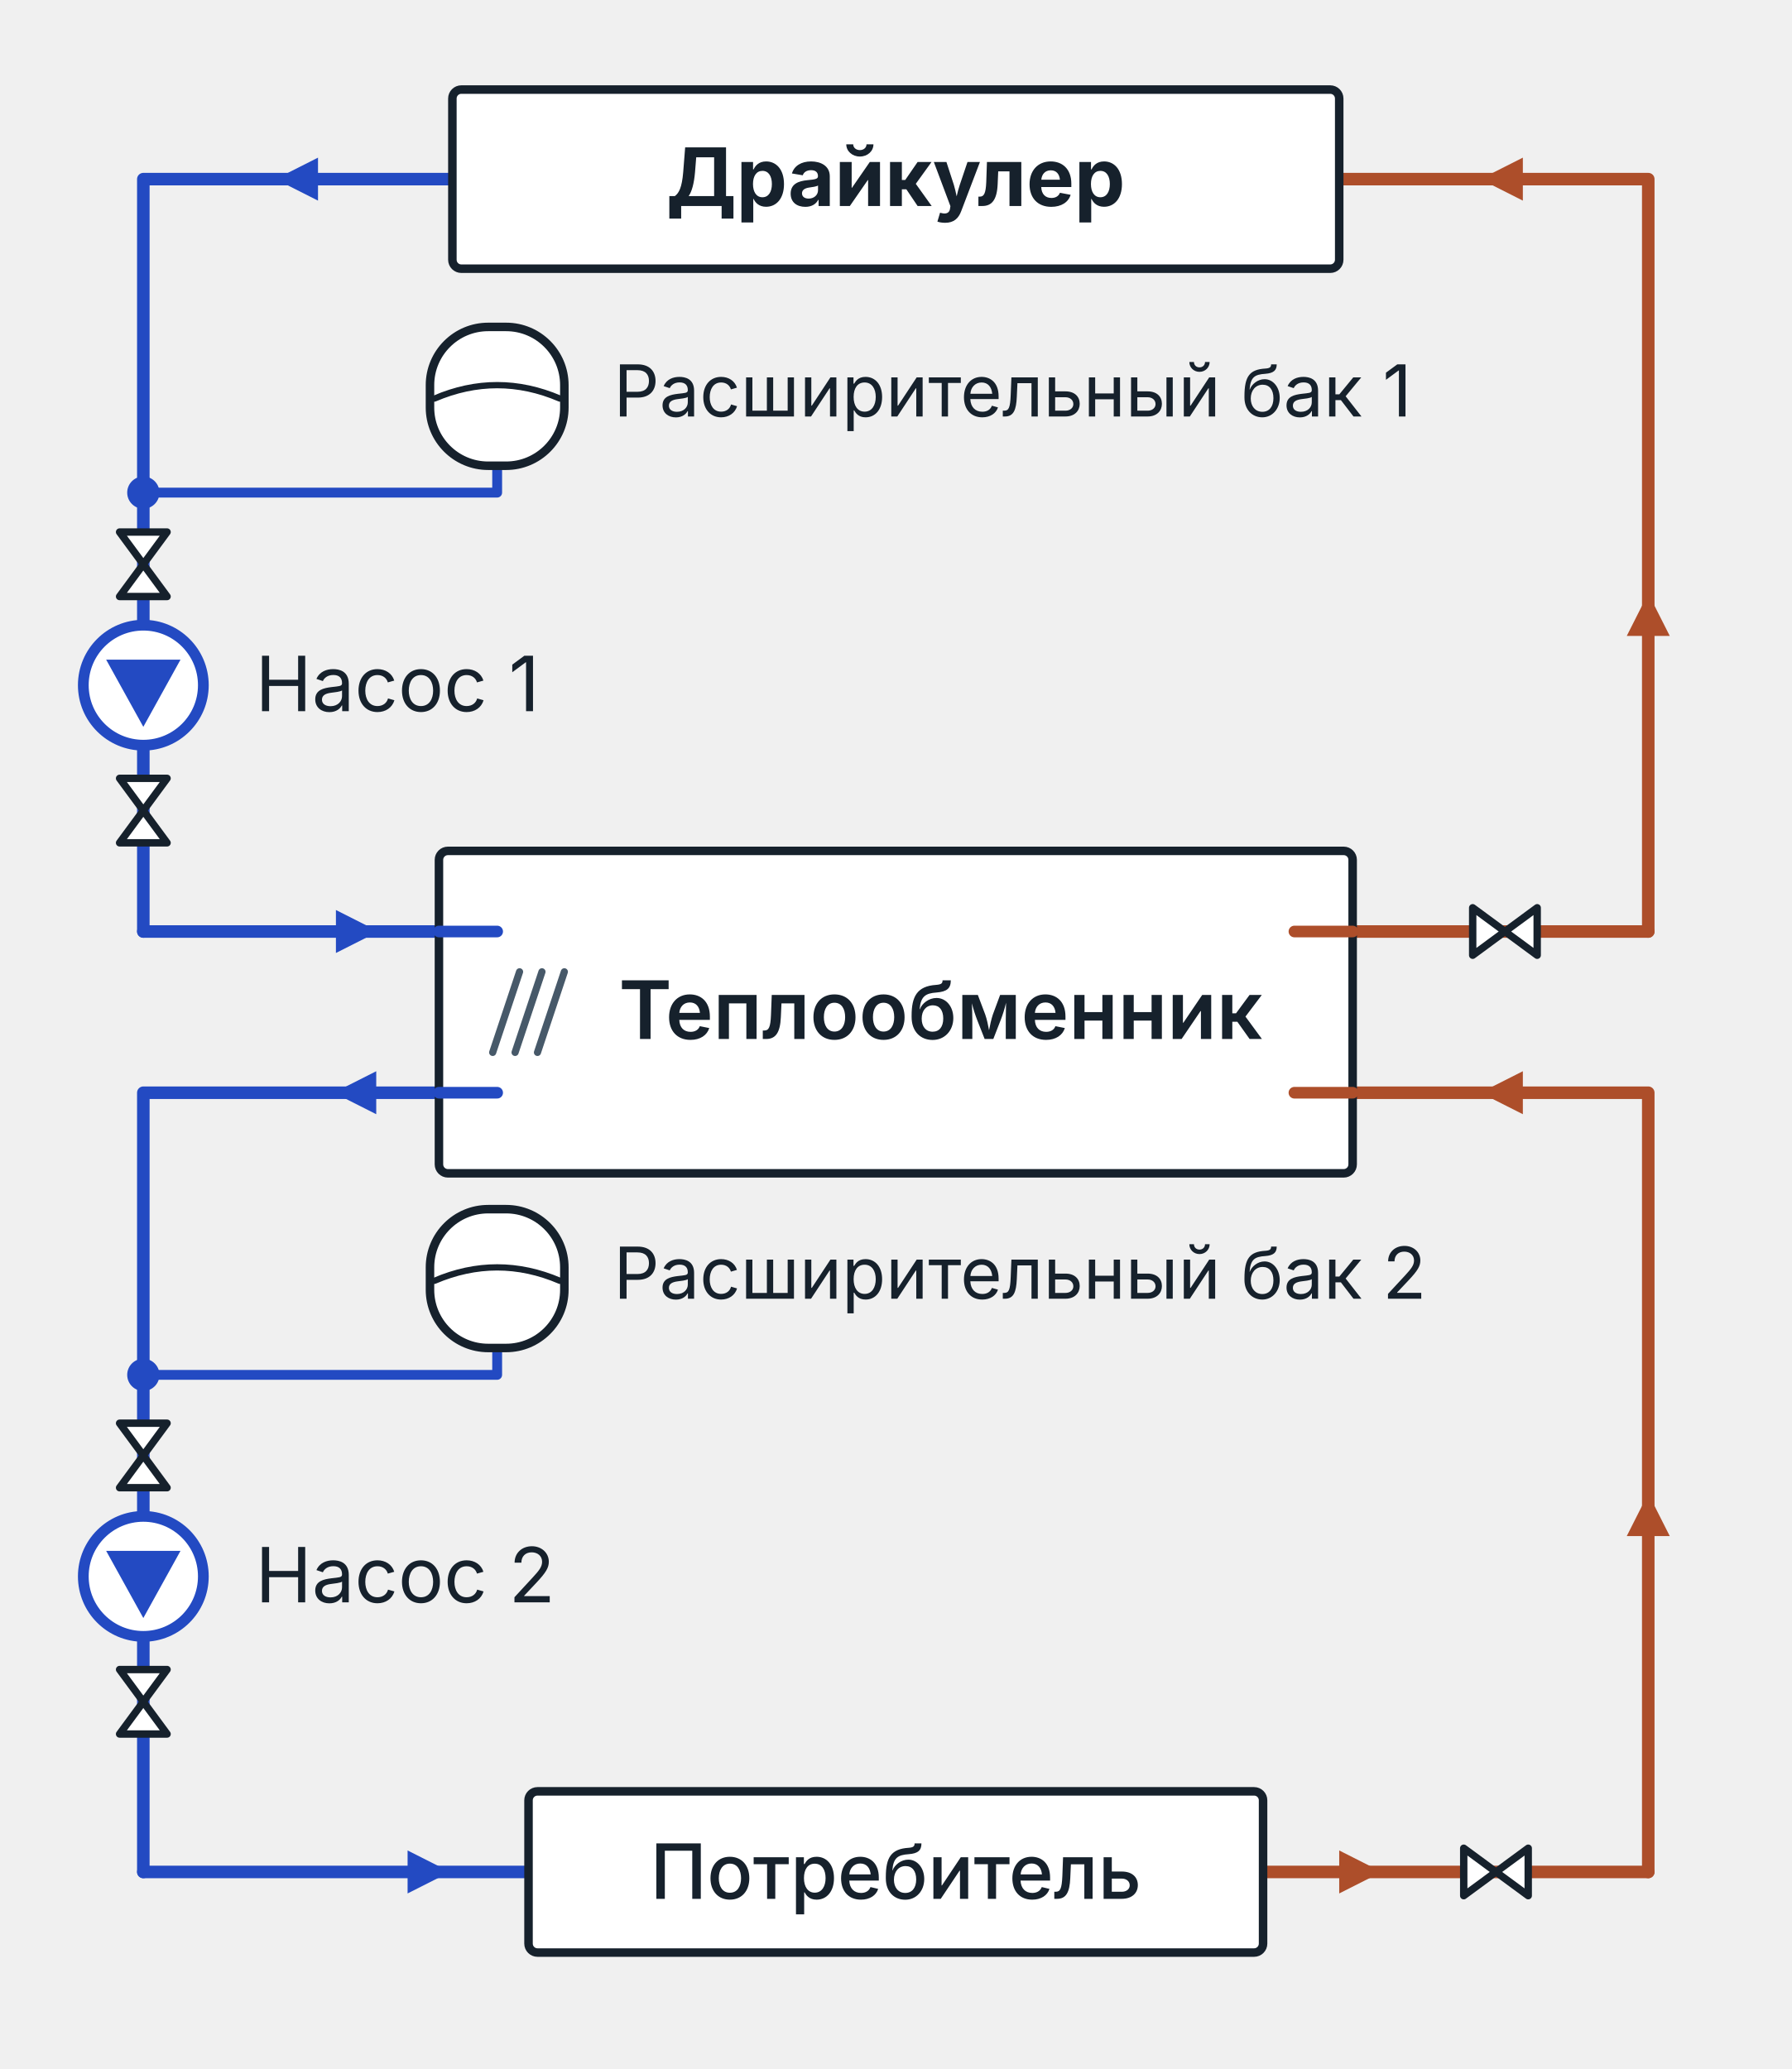
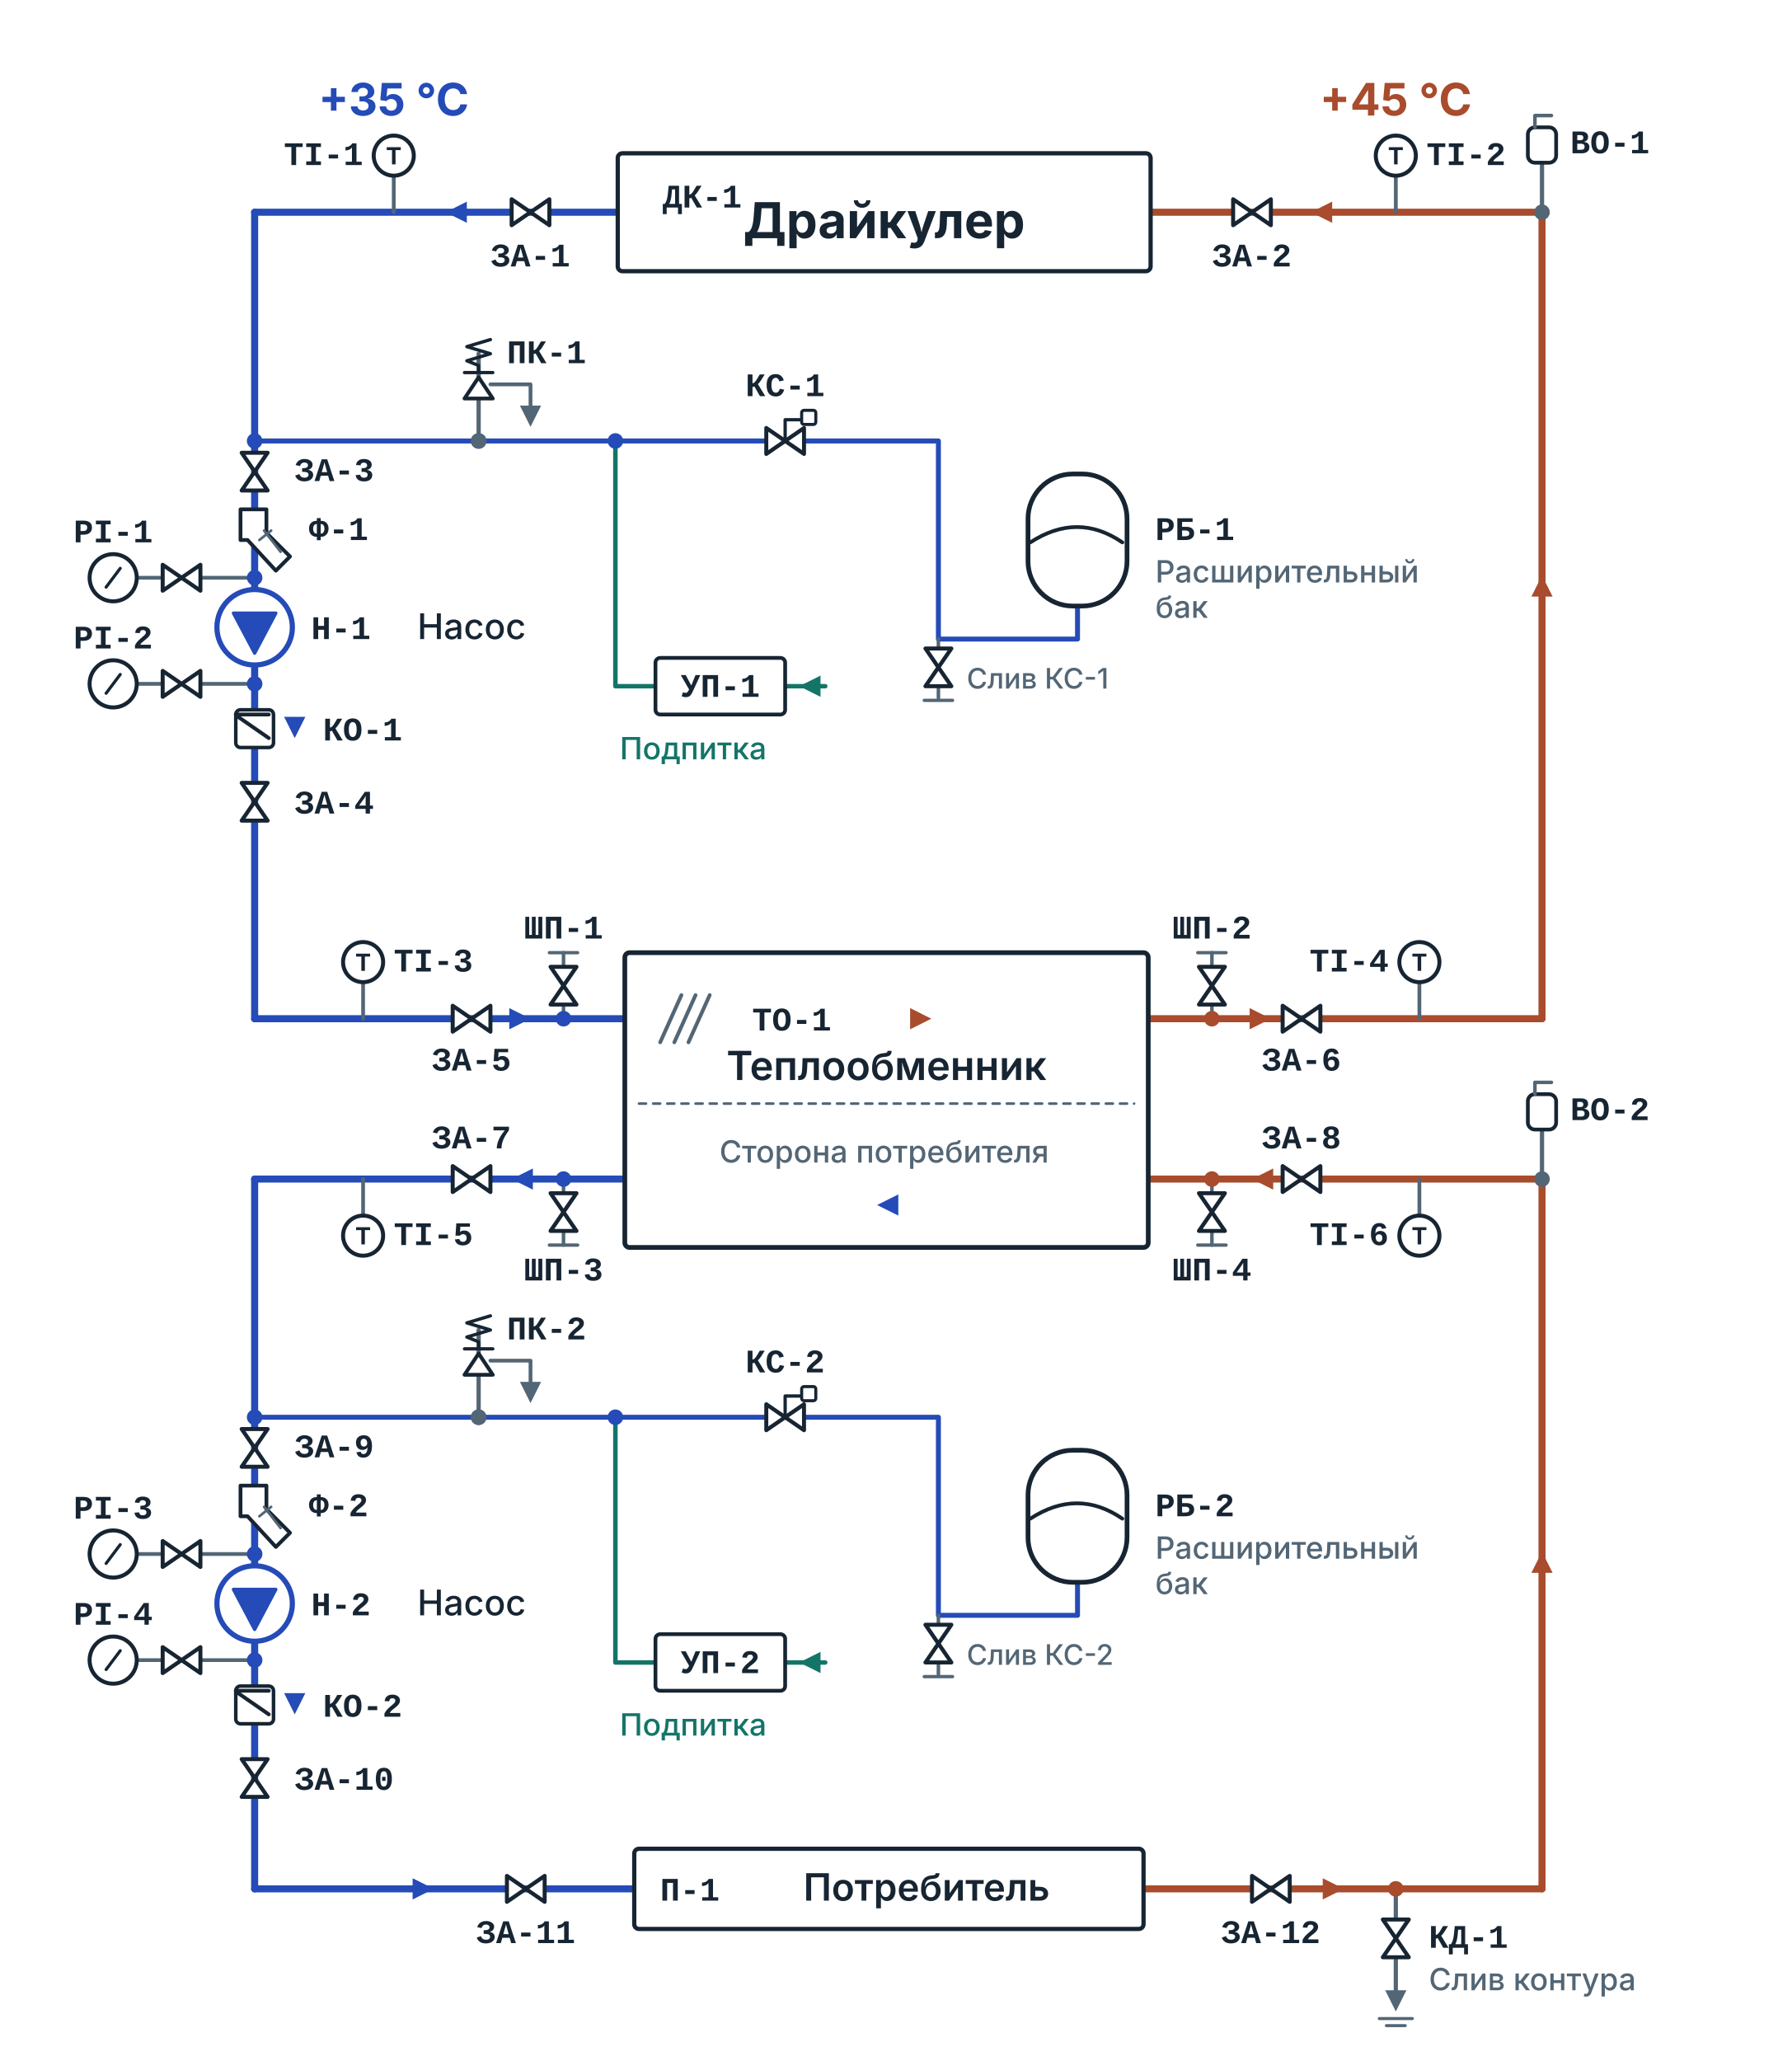
- <svg xmlns="http://www.w3.org/2000/svg" viewBox="0 0 400 462" role="img" aria-labelledby="title desc">
-   <g font-family="Inter, Arial, sans-serif" fill="#16212c">
-     <path d="M101 40 H32 V208" fill="none" stroke="#234ac2" stroke-width="2.8" stroke-linejoin="round" stroke-linecap="round" />
-     <path d="M299 40 H368 V208" fill="none" stroke="#ad4e2a" stroke-width="2.8" stroke-linejoin="round" stroke-linecap="round" />
-     <g class="source">
-       <rect x="101" y="20" width="198" height="40" rx="2" fill="#fff" stroke="#16212c" stroke-width="1.9" />
-       <text x="200" y="46" text-anchor="middle" font-size="18" font-weight="650" fill="#16212c">Драйкулер</text>
-     </g>
-     <path class="flow" transform="translate(66 40) rotate(180)" d="M-5 -4.8 L4.5 0 L-5 4.8 Z" fill="#234ac2" />
-     <path d="M32 208 H98" fill="none" stroke="#234ac2" stroke-width="2.8" stroke-linejoin="round" stroke-linecap="round" />
-     <path d="M302 208 H368" fill="none" stroke="#ad4e2a" stroke-width="2.8" stroke-linejoin="round" stroke-linecap="round" />
-     <path class="flow" transform="translate(335 40) rotate(180)" d="M-5 -4.8 L4.5 0 L-5 4.8 Z" fill="#ad4e2a" />
-     <path class="flow" transform="translate(368 137) rotate(270)" d="M-5 -4.8 L4.5 0 L-5 4.8 Z" fill="#ad4e2a" />
-     <path class="flow" transform="translate(80 208) rotate(0)" d="M-5 -4.8 L4.5 0 L-5 4.8 Z" fill="#234ac2" />
-     <g class="valve">
-       <path transform="translate(336 208) rotate(0)" d="M-7.2 -5.3 L0 0 L-7.2 5.3 Z M7.2 -5.3 L0 0 L7.2 5.3 Z" fill="#fff" stroke="#16212c" stroke-width="1.65" stroke-linejoin="round" />
-     </g>
-     <path d="M98 244 H32 V418" fill="none" stroke="#234ac2" stroke-width="2.8" stroke-linejoin="round" stroke-linecap="round" />
-     <path d="M302 244 H368 V418" fill="none" stroke="#ad4e2a" stroke-width="2.8" stroke-linejoin="round" stroke-linecap="round" />
-     <path class="flow" transform="translate(79 244) rotate(180)" d="M-5 -4.8 L4.5 0 L-5 4.8 Z" fill="#234ac2" />
-     <path class="flow" transform="translate(368 338) rotate(270)" d="M-5 -4.8 L4.5 0 L-5 4.8 Z" fill="#ad4e2a" />
-     <g class="heat-exchanger">
-       <rect x="98" y="190" width="204" height="72" rx="2" fill="#fff" stroke="#16212c" stroke-width="1.9" />
-       <path d="M98 208 H111 M98 244 H111" fill="none" stroke="#234ac2" stroke-width="2.6" stroke-linejoin="round" stroke-linecap="round" />
-       <path d="M289 208 H302 M289 244 H302" fill="none" stroke="#ad4e2a" stroke-width="2.6" stroke-linejoin="round" stroke-linecap="round" />
-       <path d="M110 235 l6 -18 m-1 18 l6 -18 m-1 18 l6 -18" fill="none" stroke="#475969" stroke-width="1.6" stroke-linejoin="round" stroke-linecap="round" />
-       <text x="210" y="232" text-anchor="middle" font-size="18" font-weight="600" fill="#16212c">Теплообменник</text>
-     </g>
-     <path class="flow" transform="translate(335 244) rotate(180)" d="M-5 -4.8 L4.5 0 L-5 4.8 Z" fill="#ad4e2a" />
-     <g class="expansion">
-       <path d="M32 110 H111 V104" fill="none" stroke="#234ac2" stroke-width="2.2" stroke-linejoin="round" stroke-linecap="round" />
-       <circle cx="32" cy="110" r="3.6" fill="#234ac2" />
-       <rect x="96" y="73" width="30" height="31" rx="13" fill="#fff" stroke="#16212c" stroke-width="1.9" />
-       <path d="M97 89 q14 -6 28 0" fill="none" stroke="#16212c" stroke-width="1.4" stroke-linejoin="round" stroke-linecap="round" />
-       <text x="137" y="93" text-anchor="start" font-size="16" font-weight="400" fill="#16212c">Расширительный бак 1</text>
-     </g>
-     <g class="valve">
-       <path transform="translate(32 126) rotate(90)" d="M-7.2 -5.3 L0 0 L-7.2 5.3 Z M7.2 -5.3 L0 0 L7.2 5.3 Z" fill="#fff" stroke="#16212c" stroke-width="1.65" stroke-linejoin="round" />
-     </g>
-     <g class="pump">
-       <circle cx="32" cy="153" r="13.4" fill="#fff" stroke="#234ac2" stroke-width="2.4" />
-       <path d="M23.7 147.3 h16.6 l-8.3 15 Z" fill="#234ac2" />
-       <text x="57" y="158.8" text-anchor="start" font-size="17" font-weight="400" fill="#16212c">Насос 1</text>
-     </g>
-     <g class="valve">
-       <path transform="translate(32 181) rotate(90)" d="M-7.2 -5.3 L0 0 L-7.2 5.3 Z M7.2 -5.3 L0 0 L7.2 5.3 Z" fill="#fff" stroke="#16212c" stroke-width="1.65" stroke-linejoin="round" />
-     </g>
-     <g class="expansion">
-       <path d="M32 307 H111 V301" fill="none" stroke="#234ac2" stroke-width="2.2" stroke-linejoin="round" stroke-linecap="round" />
-       <circle cx="32" cy="307" r="3.6" fill="#234ac2" />
-       <rect x="96" y="270" width="30" height="31" rx="13" fill="#fff" stroke="#16212c" stroke-width="1.9" />
-       <path d="M97 286 q14 -6 28 0" fill="none" stroke="#16212c" stroke-width="1.4" stroke-linejoin="round" stroke-linecap="round" />
-       <text x="137" y="290" text-anchor="start" font-size="16" font-weight="400" fill="#16212c">Расширительный бак 2</text>
-     </g>
-     <g class="valve">
-       <path transform="translate(32 325) rotate(90)" d="M-7.2 -5.3 L0 0 L-7.2 5.3 Z M7.2 -5.3 L0 0 L7.2 5.3 Z" fill="#fff" stroke="#16212c" stroke-width="1.65" stroke-linejoin="round" />
-     </g>
-     <g class="pump">
-       <circle cx="32" cy="352" r="13.4" fill="#fff" stroke="#234ac2" stroke-width="2.4" />
-       <path d="M23.7 346.3 h16.6 l-8.3 15 Z" fill="#234ac2" />
-       <text x="57" y="357.8" text-anchor="start" font-size="17" font-weight="400" fill="#16212c">Насос 2</text>
-     </g>
-     <g class="valve">
-       <path transform="translate(32 380) rotate(90)" d="M-7.2 -5.3 L0 0 L-7.2 5.3 Z M7.2 -5.3 L0 0 L7.2 5.3 Z" fill="#fff" stroke="#16212c" stroke-width="1.65" stroke-linejoin="round" />
-     </g>
-     <path d="M32 418 H118" fill="none" stroke="#234ac2" stroke-width="2.8" stroke-linejoin="round" stroke-linecap="round" />
-     <path d="M282 418 H368" fill="none" stroke="#ad4e2a" stroke-width="2.8" stroke-linejoin="round" stroke-linecap="round" />
-     <path class="flow" transform="translate(96 418) rotate(0)" d="M-5 -4.8 L4.5 0 L-5 4.8 Z" fill="#234ac2" />
-     <path class="flow" transform="translate(304 418) rotate(0)" d="M-5 -4.8 L4.5 0 L-5 4.8 Z" fill="#ad4e2a" />
-     <g class="valve">
-       <path transform="translate(334 418) rotate(0)" d="M-7.2 -5.3 L0 0 L-7.2 5.3 Z M7.2 -5.3 L0 0 L7.2 5.3 Z" fill="#fff" stroke="#16212c" stroke-width="1.65" stroke-linejoin="round" />
-     </g>
-     <g class="consumer">
-       <rect x="118" y="400" width="164" height="36" rx="2" fill="#fff" stroke="#16212c" stroke-width="1.9" />
-       <text x="200" y="424" text-anchor="middle" font-size="17" font-weight="550" fill="#16212c">Потребитель</text>
+ <svg xmlns="http://www.w3.org/2000/svg" viewBox="0 0 760 874" role="img" aria-labelledby="t d">
+   <rect x="0" y="0" width="760" height="874" rx="0" fill="#fff" stroke="none" stroke-width="0" />
+   <g font-family="Inter, Arial, sans-serif" fill="#172533">
+     <path d="M262 90 H108" stroke="#244bb8" stroke-width="3" fill="none" stroke-linejoin="round" stroke-linecap="round" />
+     <path d="M488 90 H654" stroke="#a84c2d" stroke-width="3" fill="none" stroke-linejoin="round" stroke-linecap="round" />
+     <path d="M167 90 V66" stroke="#536675" stroke-width="1.6" fill="none" stroke-linejoin="round" stroke-linecap="round" />
+     <path d="M592 90 V66" stroke="#536675" stroke-width="1.6" fill="none" stroke-linejoin="round" stroke-linecap="round" />
+     <path d="M654 90 v-21" stroke="#536675" stroke-width="1.8" fill="none" stroke-linejoin="round" stroke-linecap="round" />
+     <path d="M108 187 H398 V271 H457 V257" stroke="#244bb8" stroke-width="2.1" fill="none" stroke-linejoin="round" stroke-linecap="round" />
+     <path d="M203 187 v-37" stroke="#536675" stroke-width="1.8" fill="none" stroke-linejoin="round" stroke-linecap="round" />
+     <path d="M350 291 H261 V187" stroke="#137568" stroke-width="1.9" fill="none" stroke-linejoin="round" stroke-linecap="round" />
+     <path d="M108 245 H57" stroke="#536675" stroke-width="1.6" fill="none" stroke-linejoin="round" stroke-linecap="round" />
+     <path d="M108 290 H57" stroke="#536675" stroke-width="1.6" fill="none" stroke-linejoin="round" stroke-linecap="round" />
+     <path d="M108 432 H265" stroke="#244bb8" stroke-width="3" fill="none" stroke-linejoin="round" stroke-linecap="round" />
+     <path d="M154 432 V408" stroke="#536675" stroke-width="1.6" fill="none" stroke-linejoin="round" stroke-linecap="round" />
+     <path d="M239 432 v-28" stroke="#536675" stroke-width="1.5" fill="none" stroke-linejoin="round" stroke-linecap="round" />
+     <path d="M654 432 H487" stroke="#a84c2d" stroke-width="3" fill="none" stroke-linejoin="round" stroke-linecap="round" />
+     <path d="M602 432 V408" stroke="#536675" stroke-width="1.6" fill="none" stroke-linejoin="round" stroke-linecap="round" />
+     <path d="M514 432 v-28" stroke="#536675" stroke-width="1.5" fill="none" stroke-linejoin="round" stroke-linecap="round" />
+     <path d="M108 500 H265" stroke="#244bb8" stroke-width="3" fill="none" stroke-linejoin="round" stroke-linecap="round" />
+     <path d="M154 500 V524" stroke="#536675" stroke-width="1.6" fill="none" stroke-linejoin="round" stroke-linecap="round" />
+     <path d="M239 500 v28" stroke="#536675" stroke-width="1.5" fill="none" stroke-linejoin="round" stroke-linecap="round" />
+     <path d="M654 500 H487" stroke="#a84c2d" stroke-width="3" fill="none" stroke-linejoin="round" stroke-linecap="round" />
+     <path d="M602 500 V524" stroke="#536675" stroke-width="1.6" fill="none" stroke-linejoin="round" stroke-linecap="round" />
+     <path d="M514 500 v28" stroke="#536675" stroke-width="1.5" fill="none" stroke-linejoin="round" stroke-linecap="round" />
+     <path d="M654 500 v-21" stroke="#536675" stroke-width="1.8" fill="none" stroke-linejoin="round" stroke-linecap="round" />
+     <path d="M108 90 V432" stroke="#244bb8" stroke-width="3" fill="none" stroke-linejoin="round" stroke-linecap="round" />
+     <path d="M654 90 V432" stroke="#a84c2d" stroke-width="3" fill="none" stroke-linejoin="round" stroke-linecap="round" />
+     <path d="M108 601 H398 V685 H457 V671" stroke="#244bb8" stroke-width="2.1" fill="none" stroke-linejoin="round" stroke-linecap="round" />
+     <path d="M203 601 v-37" stroke="#536675" stroke-width="1.8" fill="none" stroke-linejoin="round" stroke-linecap="round" />
+     <path d="M350 705 H261 V601" stroke="#137568" stroke-width="1.9" fill="none" stroke-linejoin="round" stroke-linecap="round" />
+     <path d="M108 659 H57" stroke="#536675" stroke-width="1.6" fill="none" stroke-linejoin="round" stroke-linecap="round" />
+     <path d="M108 704 H57" stroke="#536675" stroke-width="1.6" fill="none" stroke-linejoin="round" stroke-linecap="round" />
+     <path d="M108 500 V801" stroke="#244bb8" stroke-width="3" fill="none" stroke-linejoin="round" stroke-linecap="round" />
+     <path d="M654 500 V801" stroke="#a84c2d" stroke-width="3" fill="none" stroke-linejoin="round" stroke-linecap="round" />
+     <path d="M108 801 H269" stroke="#244bb8" stroke-width="3" fill="none" stroke-linejoin="round" stroke-linecap="round" />
+     <path d="M485 801 H654" stroke="#a84c2d" stroke-width="3" fill="none" stroke-linejoin="round" stroke-linecap="round" />
+     <path d="M592 801 v48" stroke="#536675" stroke-width="1.8" fill="none" stroke-linejoin="round" stroke-linecap="round" />
+     <g data-pos="ДК-1" data-type="ДК">
+       <rect x="262" y="65" width="226" height="50" rx="2" fill="#fff" stroke="#172533" stroke-width="1.8" />
+       <text x="281" y="88" text-anchor="start" font-size="14" fill="#172533" font-weight="650" font-family="Consolas, 'Liberation Mono', monospace">ДК-1</text>
+       <text x="375" y="101" text-anchor="middle" font-size="21" fill="#172533" font-weight="650">Драйкулер</text>
+     </g>
+     <g data-pos="ЗА-1" data-type="ЗА">
+       <g transform="translate(225 90) rotate(0)">
+         <path d="M-8 -5.5 L0 0 L-8 5.5 Z M8 -5.5 L0 0 L8 5.5 Z" stroke="#172533" stroke-width="1.7" fill="#fff" stroke-linejoin="round" stroke-linecap="round" />
+       </g>
+       <text x="225" y="113" text-anchor="middle" font-size="14" fill="#172533" font-weight="650" font-family="Consolas, 'Liberation Mono', monospace">ЗА-1</text>
+     </g>
+     <g data-pos="ЗА-2" data-type="ЗА">
+       <g transform="translate(531 90) rotate(0)">
+         <path d="M-8 -5.5 L0 0 L-8 5.5 Z M8 -5.5 L0 0 L8 5.5 Z" stroke="#172533" stroke-width="1.7" fill="#fff" stroke-linejoin="round" stroke-linecap="round" />
+       </g>
+       <text x="531" y="113" text-anchor="middle" font-size="14" fill="#172533" font-weight="650" font-family="Consolas, 'Liberation Mono', monospace">ЗА-2</text>
+     </g>
+     <g data-pos="TI-1" data-type="TI">
+       <circle cx="167" cy="66" r="8.5" fill="#fff" stroke="#172533" stroke-width="1.7" />
+       <text x="167" y="69.7" text-anchor="middle" font-size="10" fill="#172533" font-weight="650">T</text>
+       <text x="154" y="70" text-anchor="end" font-size="14" fill="#172533" font-weight="650" font-family="Consolas, 'Liberation Mono', monospace">TI-1</text>
+       <text x="167" y="49" text-anchor="middle" font-size="19" fill="#244bb8" font-weight="700">+35 °C</text>
+     </g>
+     <g data-pos="TI-2" data-type="TI">
+       <circle cx="592" cy="66" r="8.5" fill="#fff" stroke="#172533" stroke-width="1.7" />
+       <text x="592" y="69.7" text-anchor="middle" font-size="10" fill="#172533" font-weight="650">T</text>
+       <text x="605" y="70" text-anchor="start" font-size="14" fill="#172533" font-weight="650" font-family="Consolas, 'Liberation Mono', monospace">TI-2</text>
+       <text x="592" y="49" text-anchor="middle" font-size="19" fill="#a84c2d" font-weight="700">+45 °C</text>
+     </g>
+     <path transform="translate(193 90) rotate(180)" d="M-5 -4.5 L4 0 L-5 4.5 Z" fill="#244bb8" />
+     <path transform="translate(560 90) rotate(180)" d="M-5 -4.5 L4 0 L-5 4.5 Z" fill="#a84c2d" />
+     <circle cx="654" cy="90" r="3.3" fill="#536675" stroke="#536675" stroke-width="0" />
+     <g data-pos="ВО-1" data-type="ВО">
+       <rect x="648" y="54" width="12" height="15" rx="3" fill="#fff" stroke="#172533" stroke-width="1.6" />
+       <path d="M651 54 v-5 h7" stroke="#536675" stroke-width="1.5" fill="none" stroke-linejoin="round" stroke-linecap="round" />
+       <text x="666" y="65" text-anchor="start" font-size="14" fill="#172533" font-weight="650" font-family="Consolas, 'Liberation Mono', monospace">ВО-1</text>
+     </g>
+     <circle cx="108" cy="187" r="3.3" fill="#244bb8" stroke="#244bb8" stroke-width="0" />
+     <circle cx="203" cy="187" r="3.3" fill="#244bb8" stroke="#244bb8" stroke-width="0" />
+     <circle cx="261" cy="187" r="3.3" fill="#244bb8" stroke="#244bb8" stroke-width="0" />
+     <circle cx="203" cy="187" r="3.3" fill="#536675" stroke="#536675" stroke-width="0" />
+     <g data-pos="ПК-1" data-type="ПК">
+       <path d="M197 169 l6 -9 6 9 Z" stroke="#172533" stroke-width="1.6" fill="#fff" stroke-linejoin="round" stroke-linecap="round" />
+       <path d="M197 158 h12 m-6 0 v-3 l-5 -2 10 -3 -10 -3 10 -3" stroke="#172533" stroke-width="1.4" fill="none" stroke-linejoin="round" stroke-linecap="round" />
+       <path d="M208 163 h17 v12" stroke="#536675" stroke-width="1.6" fill="none" stroke-linejoin="round" stroke-linecap="round" />
+       <path transform="translate(225 177) rotate(90)" d="M-5 -4.5 L4 0 L-5 4.5 Z" fill="#536675" />
+       <text x="215" y="154" text-anchor="start" font-size="14" fill="#172533" font-weight="650" font-family="Consolas, 'Liberation Mono', monospace">ПК-1</text>
+     </g>
+     <g data-pos="КС-1" data-type="КС">
+       <g transform="translate(333 187) rotate(0)">
+         <path d="M-8 -5.5 L0 0 L-8 5.5 Z M8 -5.5 L0 0 L8 5.5 Z" stroke="#172533" stroke-width="1.7" fill="#fff" stroke-linejoin="round" stroke-linecap="round" />
+       </g>
+       <path d="M333 187 v-9 h10" stroke="#172533" stroke-width="1.4" fill="none" stroke-linejoin="round" stroke-linecap="round" />
+       <rect x="340" y="174" width="6" height="6" rx="1" fill="#fff" stroke="#172533" stroke-width="1.3" />
+       <text x="333" y="168" text-anchor="middle" font-size="14" fill="#172533" font-weight="650" font-family="Consolas, 'Liberation Mono', monospace">КС-1</text>
+       <path d="M398 271 v25" stroke="#536675" stroke-width="1.5" fill="none" stroke-linejoin="round" stroke-linecap="round" />
+       <g transform="translate(398 283) rotate(90)">
+         <path d="M-8 -5.5 L0 0 L-8 5.5 Z M8 -5.5 L0 0 L8 5.5 Z" stroke="#172533" stroke-width="1.7" fill="#fff" stroke-linejoin="round" stroke-linecap="round" />
+       </g>
+       <path d="M392 297 h12" stroke="#536675" stroke-width="1.4" fill="none" stroke-linejoin="round" stroke-linecap="round" />
+       <text x="410" y="292" text-anchor="start" font-size="12" fill="#536675" font-weight="450">Слив КС-1</text>
+     </g>
+     <g data-pos="РБ-1" data-type="РБ">
+       <rect x="436" y="201" width="42" height="56" rx="19" fill="#fff" stroke="#172533" stroke-width="2" />
+       <path d="M437 230 q20 -13 39 0" stroke="#172533" stroke-width="1.6" fill="none" stroke-linejoin="round" stroke-linecap="round" />
+       <text x="490" y="229" text-anchor="start" font-size="14" fill="#172533" font-weight="650" font-family="Consolas, 'Liberation Mono', monospace">РБ-1</text>
+       <text x="490" y="247" text-anchor="start" font-size="13" fill="#536675" font-weight="450">Расширительный</text>
+       <text x="490" y="262" text-anchor="start" font-size="13" fill="#536675" font-weight="450">бак</text>
+     </g>
+     <g data-pos="УП-1" data-type="УП">
+       <rect x="278" y="279" width="55" height="24" rx="2" fill="#fff" stroke="#172533" stroke-width="1.6" />
+       <text x="305.5" y="295.5" text-anchor="middle" font-size="14" fill="#172533" font-weight="650" font-family="Consolas, 'Liberation Mono', monospace">УП-1</text>
+       <path transform="translate(343 291) rotate(180)" d="M-5 -4.5 L4 0 L-5 4.5 Z" fill="#137568" />
+       <text x="294" y="322" text-anchor="middle" font-size="13" fill="#137568" font-weight="450">Подпитка</text>
+     </g>
+     <g data-pos="ЗА-3" data-type="ЗА">
+       <g transform="translate(108 200) rotate(90)">
+         <path d="M-8 -5.5 L0 0 L-8 5.5 Z M8 -5.5 L0 0 L8 5.5 Z" stroke="#172533" stroke-width="1.7" fill="#fff" stroke-linejoin="round" stroke-linecap="round" />
+       </g>
+       <text x="125" y="204" text-anchor="start" font-size="14" fill="#172533" font-weight="650" font-family="Consolas, 'Liberation Mono', monospace">ЗА-3</text>
+     </g>
+     <g data-pos="Ф-1" data-type="Ф">
+       <path d="M102 216 L113 216 L113 226 L123 236 l-6 6 -12 -13 h-3 Z" stroke="#172533" stroke-width="1.6" fill="#fff" stroke-linejoin="round" stroke-linecap="round" />
+       <path d="M112 225 l7 9 m-9 -5 5 -4" stroke="#536675" stroke-width="1.1" fill="none" stroke-linejoin="round" stroke-linecap="round" />
+       <text x="131" y="229" text-anchor="start" font-size="14" fill="#172533" font-weight="650" font-family="Consolas, 'Liberation Mono', monospace">Ф-1</text>
+     </g>
+     <g data-pos="Н-1" data-type="Н">
+       <circle cx="108" cy="266" r="16" fill="#fff" stroke="#244bb8" stroke-width="2.2" />
+       <path d="M99 260 h18 l-9 17 Z" stroke="#244bb8" stroke-width="1.4" fill="#244bb8" stroke-linejoin="round" stroke-linecap="round" />
+       <text x="132" y="271" text-anchor="start" font-size="14" fill="#172533" font-weight="650" font-family="Consolas, 'Liberation Mono', monospace">Н-1</text>
+       <text x="177" y="271" text-anchor="start" font-size="15" fill="#172533" font-weight="450">Насос</text>
+     </g>
+     <circle cx="108" cy="245" r="3.3" fill="#244bb8" stroke="#244bb8" stroke-width="0" />
+     <g data-pos="PI-1" data-type="PI">
+       <circle cx="48" cy="245" r="10" fill="#fff" stroke="#172533" stroke-width="1.7" />
+       <path d="M45 249 l6 -8" stroke="#172533" stroke-width="1.3" fill="none" stroke-linejoin="round" stroke-linecap="round" />
+       <g transform="translate(77 245) rotate(0)">
+         <path d="M-8 -5.5 L0 0 L-8 5.5 Z M8 -5.5 L0 0 L8 5.5 Z" stroke="#172533" stroke-width="1.7" fill="#fff" stroke-linejoin="round" stroke-linecap="round" />
+       </g>
+       <text x="48" y="230" text-anchor="middle" font-size="14" fill="#172533" font-weight="650" font-family="Consolas, 'Liberation Mono', monospace">PI-1</text>
+     </g>
+     <circle cx="108" cy="290" r="3.3" fill="#244bb8" stroke="#244bb8" stroke-width="0" />
+     <g data-pos="PI-2" data-type="PI">
+       <circle cx="48" cy="290" r="10" fill="#fff" stroke="#172533" stroke-width="1.7" />
+       <path d="M45 294 l6 -8" stroke="#172533" stroke-width="1.3" fill="none" stroke-linejoin="round" stroke-linecap="round" />
+       <g transform="translate(77 290) rotate(0)">
+         <path d="M-8 -5.5 L0 0 L-8 5.5 Z M8 -5.5 L0 0 L8 5.5 Z" stroke="#172533" stroke-width="1.7" fill="#fff" stroke-linejoin="round" stroke-linecap="round" />
+       </g>
+       <text x="48" y="275" text-anchor="middle" font-size="14" fill="#172533" font-weight="650" font-family="Consolas, 'Liberation Mono', monospace">PI-2</text>
+     </g>
+     <g data-pos="КО-1" data-type="КО">
+       <rect x="100" y="301" width="16" height="16" rx="2" fill="#fff" stroke="#172533" stroke-width="1.5" />
+       <path d="M101 304 l13 9 m-14 -10 h14" stroke="#172533" stroke-width="1.6" fill="none" stroke-linejoin="round" stroke-linecap="round" />
+       <path transform="translate(125 309) rotate(90)" d="M-5 -4.5 L4 0 L-5 4.5 Z" fill="#244bb8" />
+       <text x="137" y="314" text-anchor="start" font-size="14" fill="#172533" font-weight="650" font-family="Consolas, 'Liberation Mono', monospace">КО-1</text>
+     </g>
+     <g data-pos="ЗА-4" data-type="ЗА">
+       <g transform="translate(108 340) rotate(90)">
+         <path d="M-8 -5.5 L0 0 L-8 5.5 Z M8 -5.5 L0 0 L8 5.5 Z" stroke="#172533" stroke-width="1.7" fill="#fff" stroke-linejoin="round" stroke-linecap="round" />
+       </g>
+       <text x="125" y="345" text-anchor="start" font-size="14" fill="#172533" font-weight="650" font-family="Consolas, 'Liberation Mono', monospace">ЗА-4</text>
+     </g>
+     <path transform="translate(654 248) rotate(270)" d="M-5 -4.5 L4 0 L-5 4.5 Z" fill="#a84c2d" />
+     <g data-pos="ТО-1" data-type="ТО">
+       <rect x="265" y="404" width="222" height="125" rx="2" fill="#fff" stroke="#172533" stroke-width="2" />
+       <path d="M271 468 H481" stroke="#536675" stroke-width="1.1" fill="none" stroke-linejoin="round" stroke-linecap="round" stroke-dasharray="3 3" />
+       <path d="M280 442 l9 -20 m-3 20 l9 -20 m-3 20 l9 -20" stroke="#536675" stroke-width="1.6" fill="none" stroke-linejoin="round" stroke-linecap="round" />
+       <text x="319" y="437" text-anchor="start" font-size="14" fill="#172533" font-weight="650" font-family="Consolas, 'Liberation Mono', monospace">ТО-1</text>
+       <text x="376" y="458" text-anchor="middle" font-size="17" fill="#172533" font-weight="600">Теплообменник</text>
+       <text x="375" y="493" text-anchor="middle" font-size="13" fill="#536675" font-weight="450">Сторона потребителя</text>
+       <path transform="translate(391 432) rotate(0)" d="M-5 -4.5 L4 0 L-5 4.5 Z" fill="#a84c2d" />
+       <path transform="translate(376 511) rotate(180)" d="M-5 -4.5 L4 0 L-5 4.5 Z" fill="#244bb8" />
+     </g>
+     <g data-pos="ЗА-5" data-type="ЗА">
+       <g transform="translate(200 432) rotate(0)">
+         <path d="M-8 -5.5 L0 0 L-8 5.5 Z M8 -5.5 L0 0 L8 5.5 Z" stroke="#172533" stroke-width="1.7" fill="#fff" stroke-linejoin="round" stroke-linecap="round" />
+       </g>
+       <text x="200" y="454" text-anchor="middle" font-size="14" fill="#172533" font-weight="650" font-family="Consolas, 'Liberation Mono', monospace">ЗА-5</text>
+     </g>
+     <g data-pos="TI-3" data-type="TI">
+       <circle cx="154" cy="408" r="8.5" fill="#fff" stroke="#172533" stroke-width="1.7" />
+       <text x="154" y="411.7" text-anchor="middle" font-size="10" fill="#172533" font-weight="650">T</text>
+       <text x="167" y="412" text-anchor="start" font-size="14" fill="#172533" font-weight="650" font-family="Consolas, 'Liberation Mono', monospace">TI-3</text>
+     </g>
+     <circle cx="239" cy="432" r="3.3" fill="#244bb8" stroke="#244bb8" stroke-width="0" />
+     <g data-pos="ШП-1" data-type="ШП">
+       <g transform="translate(239 418) rotate(90)">
+         <path d="M-8 -5.5 L0 0 L-8 5.5 Z M8 -5.5 L0 0 L8 5.5 Z" stroke="#172533" stroke-width="1.7" fill="#fff" stroke-linejoin="round" stroke-linecap="round" />
+       </g>
+       <path d="M233 404 h12" stroke="#536675" stroke-width="1.4" fill="none" stroke-linejoin="round" stroke-linecap="round" />
+       <text x="239" y="398" text-anchor="middle" font-size="14" fill="#172533" font-weight="650" font-family="Consolas, 'Liberation Mono', monospace">ШП-1</text>
+     </g>
+     <path transform="translate(221 432) rotate(0)" d="M-5 -4.5 L4 0 L-5 4.5 Z" fill="#244bb8" />
+     <g data-pos="ЗА-6" data-type="ЗА">
+       <g transform="translate(552 432) rotate(0)">
+         <path d="M-8 -5.5 L0 0 L-8 5.5 Z M8 -5.5 L0 0 L8 5.5 Z" stroke="#172533" stroke-width="1.7" fill="#fff" stroke-linejoin="round" stroke-linecap="round" />
+       </g>
+       <text x="552" y="454" text-anchor="middle" font-size="14" fill="#172533" font-weight="650" font-family="Consolas, 'Liberation Mono', monospace">ЗА-6</text>
+     </g>
+     <g data-pos="TI-4" data-type="TI">
+       <circle cx="602" cy="408" r="8.5" fill="#fff" stroke="#172533" stroke-width="1.7" />
+       <text x="602" y="411.7" text-anchor="middle" font-size="10" fill="#172533" font-weight="650">T</text>
+       <text x="589" y="412" text-anchor="end" font-size="14" fill="#172533" font-weight="650" font-family="Consolas, 'Liberation Mono', monospace">TI-4</text>
+     </g>
+     <circle cx="514" cy="432" r="3.3" fill="#a84c2d" stroke="#a84c2d" stroke-width="0" />
+     <g data-pos="ШП-2" data-type="ШП">
+       <g transform="translate(514 418) rotate(90)">
+         <path d="M-8 -5.5 L0 0 L-8 5.5 Z M8 -5.5 L0 0 L8 5.5 Z" stroke="#172533" stroke-width="1.7" fill="#fff" stroke-linejoin="round" stroke-linecap="round" />
+       </g>
+       <path d="M508 404 h12" stroke="#536675" stroke-width="1.4" fill="none" stroke-linejoin="round" stroke-linecap="round" />
+       <text x="514" y="398" text-anchor="middle" font-size="14" fill="#172533" font-weight="650" font-family="Consolas, 'Liberation Mono', monospace">ШП-2</text>
+     </g>
+     <path transform="translate(535 432) rotate(0)" d="M-5 -4.5 L4 0 L-5 4.5 Z" fill="#a84c2d" />
+     <g data-pos="ЗА-7" data-type="ЗА">
+       <g transform="translate(200 500) rotate(0)">
+         <path d="M-8 -5.5 L0 0 L-8 5.5 Z M8 -5.5 L0 0 L8 5.5 Z" stroke="#172533" stroke-width="1.7" fill="#fff" stroke-linejoin="round" stroke-linecap="round" />
+       </g>
+       <text x="200" y="487" text-anchor="middle" font-size="14" fill="#172533" font-weight="650" font-family="Consolas, 'Liberation Mono', monospace">ЗА-7</text>
+     </g>
+     <g data-pos="TI-5" data-type="TI">
+       <circle cx="154" cy="524" r="8.5" fill="#fff" stroke="#172533" stroke-width="1.7" />
+       <text x="154" y="527.7" text-anchor="middle" font-size="10" fill="#172533" font-weight="650">T</text>
+       <text x="167" y="528" text-anchor="start" font-size="14" fill="#172533" font-weight="650" font-family="Consolas, 'Liberation Mono', monospace">TI-5</text>
+     </g>
+     <circle cx="239" cy="500" r="3.3" fill="#244bb8" stroke="#244bb8" stroke-width="0" />
+     <g data-pos="ШП-3" data-type="ШП">
+       <g transform="translate(239 514) rotate(90)">
+         <path d="M-8 -5.5 L0 0 L-8 5.5 Z M8 -5.5 L0 0 L8 5.5 Z" stroke="#172533" stroke-width="1.7" fill="#fff" stroke-linejoin="round" stroke-linecap="round" />
+       </g>
+       <path d="M233 528 h12" stroke="#536675" stroke-width="1.4" fill="none" stroke-linejoin="round" stroke-linecap="round" />
+       <text x="239" y="543" text-anchor="middle" font-size="14" fill="#172533" font-weight="650" font-family="Consolas, 'Liberation Mono', monospace">ШП-3</text>
+     </g>
+     <path transform="translate(221 500) rotate(180)" d="M-5 -4.5 L4 0 L-5 4.5 Z" fill="#244bb8" />
+     <g data-pos="ЗА-8" data-type="ЗА">
+       <g transform="translate(552 500) rotate(0)">
+         <path d="M-8 -5.5 L0 0 L-8 5.5 Z M8 -5.5 L0 0 L8 5.5 Z" stroke="#172533" stroke-width="1.7" fill="#fff" stroke-linejoin="round" stroke-linecap="round" />
+       </g>
+       <text x="552" y="487" text-anchor="middle" font-size="14" fill="#172533" font-weight="650" font-family="Consolas, 'Liberation Mono', monospace">ЗА-8</text>
+     </g>
+     <g data-pos="TI-6" data-type="TI">
+       <circle cx="602" cy="524" r="8.5" fill="#fff" stroke="#172533" stroke-width="1.7" />
+       <text x="602" y="527.7" text-anchor="middle" font-size="10" fill="#172533" font-weight="650">T</text>
+       <text x="589" y="528" text-anchor="end" font-size="14" fill="#172533" font-weight="650" font-family="Consolas, 'Liberation Mono', monospace">TI-6</text>
+     </g>
+     <circle cx="514" cy="500" r="3.3" fill="#a84c2d" stroke="#a84c2d" stroke-width="0" />
+     <g data-pos="ШП-4" data-type="ШП">
+       <g transform="translate(514 514) rotate(90)">
+         <path d="M-8 -5.5 L0 0 L-8 5.5 Z M8 -5.5 L0 0 L8 5.5 Z" stroke="#172533" stroke-width="1.7" fill="#fff" stroke-linejoin="round" stroke-linecap="round" />
+       </g>
+       <path d="M508 528 h12" stroke="#536675" stroke-width="1.4" fill="none" stroke-linejoin="round" stroke-linecap="round" />
+       <text x="514" y="543" text-anchor="middle" font-size="14" fill="#172533" font-weight="650" font-family="Consolas, 'Liberation Mono', monospace">ШП-4</text>
+     </g>
+     <path transform="translate(535 500) rotate(180)" d="M-5 -4.5 L4 0 L-5 4.5 Z" fill="#a84c2d" />
+     <circle cx="654" cy="500" r="3.3" fill="#536675" stroke="#536675" stroke-width="0" />
+     <g data-pos="ВО-2" data-type="ВО">
+       <rect x="648" y="464" width="12" height="15" rx="3" fill="#fff" stroke="#172533" stroke-width="1.6" />
+       <path d="M651 464 v-5 h7" stroke="#536675" stroke-width="1.5" fill="none" stroke-linejoin="round" stroke-linecap="round" />
+       <text x="666" y="475" text-anchor="start" font-size="14" fill="#172533" font-weight="650" font-family="Consolas, 'Liberation Mono', monospace">ВО-2</text>
+     </g>
+     <circle cx="108" cy="601" r="3.3" fill="#244bb8" stroke="#244bb8" stroke-width="0" />
+     <circle cx="203" cy="601" r="3.3" fill="#244bb8" stroke="#244bb8" stroke-width="0" />
+     <circle cx="261" cy="601" r="3.3" fill="#244bb8" stroke="#244bb8" stroke-width="0" />
+     <circle cx="203" cy="601" r="3.3" fill="#536675" stroke="#536675" stroke-width="0" />
+     <g data-pos="ПК-2" data-type="ПК">
+       <path d="M197 583 l6 -9 6 9 Z" stroke="#172533" stroke-width="1.6" fill="#fff" stroke-linejoin="round" stroke-linecap="round" />
+       <path d="M197 572 h12 m-6 0 v-3 l-5 -2 10 -3 -10 -3 10 -3" stroke="#172533" stroke-width="1.4" fill="none" stroke-linejoin="round" stroke-linecap="round" />
+       <path d="M208 577 h17 v12" stroke="#536675" stroke-width="1.6" fill="none" stroke-linejoin="round" stroke-linecap="round" />
+       <path transform="translate(225 591) rotate(90)" d="M-5 -4.5 L4 0 L-5 4.5 Z" fill="#536675" />
+       <text x="215" y="568" text-anchor="start" font-size="14" fill="#172533" font-weight="650" font-family="Consolas, 'Liberation Mono', monospace">ПК-2</text>
+     </g>
+     <g data-pos="КС-2" data-type="КС">
+       <g transform="translate(333 601) rotate(0)">
+         <path d="M-8 -5.5 L0 0 L-8 5.5 Z M8 -5.5 L0 0 L8 5.5 Z" stroke="#172533" stroke-width="1.7" fill="#fff" stroke-linejoin="round" stroke-linecap="round" />
+       </g>
+       <path d="M333 601 v-9 h10" stroke="#172533" stroke-width="1.4" fill="none" stroke-linejoin="round" stroke-linecap="round" />
+       <rect x="340" y="588" width="6" height="6" rx="1" fill="#fff" stroke="#172533" stroke-width="1.3" />
+       <text x="333" y="582" text-anchor="middle" font-size="14" fill="#172533" font-weight="650" font-family="Consolas, 'Liberation Mono', monospace">КС-2</text>
+       <path d="M398 685 v25" stroke="#536675" stroke-width="1.5" fill="none" stroke-linejoin="round" stroke-linecap="round" />
+       <g transform="translate(398 697) rotate(90)">
+         <path d="M-8 -5.5 L0 0 L-8 5.5 Z M8 -5.5 L0 0 L8 5.5 Z" stroke="#172533" stroke-width="1.7" fill="#fff" stroke-linejoin="round" stroke-linecap="round" />
+       </g>
+       <path d="M392 711 h12" stroke="#536675" stroke-width="1.4" fill="none" stroke-linejoin="round" stroke-linecap="round" />
+       <text x="410" y="706" text-anchor="start" font-size="12" fill="#536675" font-weight="450">Слив КС-2</text>
+     </g>
+     <g data-pos="РБ-2" data-type="РБ">
+       <rect x="436" y="615" width="42" height="56" rx="19" fill="#fff" stroke="#172533" stroke-width="2" />
+       <path d="M437 644 q20 -13 39 0" stroke="#172533" stroke-width="1.6" fill="none" stroke-linejoin="round" stroke-linecap="round" />
+       <text x="490" y="643" text-anchor="start" font-size="14" fill="#172533" font-weight="650" font-family="Consolas, 'Liberation Mono', monospace">РБ-2</text>
+       <text x="490" y="661" text-anchor="start" font-size="13" fill="#536675" font-weight="450">Расширительный</text>
+       <text x="490" y="676" text-anchor="start" font-size="13" fill="#536675" font-weight="450">бак</text>
+     </g>
+     <g data-pos="УП-2" data-type="УП">
+       <rect x="278" y="693" width="55" height="24" rx="2" fill="#fff" stroke="#172533" stroke-width="1.6" />
+       <text x="305.5" y="709.5" text-anchor="middle" font-size="14" fill="#172533" font-weight="650" font-family="Consolas, 'Liberation Mono', monospace">УП-2</text>
+       <path transform="translate(343 705) rotate(180)" d="M-5 -4.5 L4 0 L-5 4.5 Z" fill="#137568" />
+       <text x="294" y="736" text-anchor="middle" font-size="13" fill="#137568" font-weight="450">Подпитка</text>
+     </g>
+     <g data-pos="ЗА-9" data-type="ЗА">
+       <g transform="translate(108 614) rotate(90)">
+         <path d="M-8 -5.5 L0 0 L-8 5.5 Z M8 -5.5 L0 0 L8 5.5 Z" stroke="#172533" stroke-width="1.7" fill="#fff" stroke-linejoin="round" stroke-linecap="round" />
+       </g>
+       <text x="125" y="618" text-anchor="start" font-size="14" fill="#172533" font-weight="650" font-family="Consolas, 'Liberation Mono', monospace">ЗА-9</text>
+     </g>
+     <g data-pos="Ф-2" data-type="Ф">
+       <path d="M102 630 L113 630 L113 640 L123 650 l-6 6 -12 -13 h-3 Z" stroke="#172533" stroke-width="1.6" fill="#fff" stroke-linejoin="round" stroke-linecap="round" />
+       <path d="M112 639 l7 9 m-9 -5 5 -4" stroke="#536675" stroke-width="1.1" fill="none" stroke-linejoin="round" stroke-linecap="round" />
+       <text x="131" y="643" text-anchor="start" font-size="14" fill="#172533" font-weight="650" font-family="Consolas, 'Liberation Mono', monospace">Ф-2</text>
+     </g>
+     <g data-pos="Н-2" data-type="Н">
+       <circle cx="108" cy="680" r="16" fill="#fff" stroke="#244bb8" stroke-width="2.2" />
+       <path d="M99 674 h18 l-9 17 Z" stroke="#244bb8" stroke-width="1.4" fill="#244bb8" stroke-linejoin="round" stroke-linecap="round" />
+       <text x="132" y="685" text-anchor="start" font-size="14" fill="#172533" font-weight="650" font-family="Consolas, 'Liberation Mono', monospace">Н-2</text>
+       <text x="177" y="685" text-anchor="start" font-size="15" fill="#172533" font-weight="450">Насос</text>
+     </g>
+     <circle cx="108" cy="659" r="3.3" fill="#244bb8" stroke="#244bb8" stroke-width="0" />
+     <g data-pos="PI-3" data-type="PI">
+       <circle cx="48" cy="659" r="10" fill="#fff" stroke="#172533" stroke-width="1.7" />
+       <path d="M45 663 l6 -8" stroke="#172533" stroke-width="1.3" fill="none" stroke-linejoin="round" stroke-linecap="round" />
+       <g transform="translate(77 659) rotate(0)">
+         <path d="M-8 -5.5 L0 0 L-8 5.5 Z M8 -5.5 L0 0 L8 5.5 Z" stroke="#172533" stroke-width="1.7" fill="#fff" stroke-linejoin="round" stroke-linecap="round" />
+       </g>
+       <text x="48" y="644" text-anchor="middle" font-size="14" fill="#172533" font-weight="650" font-family="Consolas, 'Liberation Mono', monospace">PI-3</text>
+     </g>
+     <circle cx="108" cy="704" r="3.3" fill="#244bb8" stroke="#244bb8" stroke-width="0" />
+     <g data-pos="PI-4" data-type="PI">
+       <circle cx="48" cy="704" r="10" fill="#fff" stroke="#172533" stroke-width="1.7" />
+       <path d="M45 708 l6 -8" stroke="#172533" stroke-width="1.3" fill="none" stroke-linejoin="round" stroke-linecap="round" />
+       <g transform="translate(77 704) rotate(0)">
+         <path d="M-8 -5.5 L0 0 L-8 5.5 Z M8 -5.5 L0 0 L8 5.5 Z" stroke="#172533" stroke-width="1.7" fill="#fff" stroke-linejoin="round" stroke-linecap="round" />
+       </g>
+       <text x="48" y="689" text-anchor="middle" font-size="14" fill="#172533" font-weight="650" font-family="Consolas, 'Liberation Mono', monospace">PI-4</text>
+     </g>
+     <g data-pos="КО-2" data-type="КО">
+       <rect x="100" y="715" width="16" height="16" rx="2" fill="#fff" stroke="#172533" stroke-width="1.5" />
+       <path d="M101 718 l13 9 m-14 -10 h14" stroke="#172533" stroke-width="1.6" fill="none" stroke-linejoin="round" stroke-linecap="round" />
+       <path transform="translate(125 723) rotate(90)" d="M-5 -4.5 L4 0 L-5 4.5 Z" fill="#244bb8" />
+       <text x="137" y="728" text-anchor="start" font-size="14" fill="#172533" font-weight="650" font-family="Consolas, 'Liberation Mono', monospace">КО-2</text>
+     </g>
+     <g data-pos="ЗА-10" data-type="ЗА">
+       <g transform="translate(108 754) rotate(90)">
+         <path d="M-8 -5.5 L0 0 L-8 5.5 Z M8 -5.5 L0 0 L8 5.5 Z" stroke="#172533" stroke-width="1.7" fill="#fff" stroke-linejoin="round" stroke-linecap="round" />
+       </g>
+       <text x="125" y="759" text-anchor="start" font-size="14" fill="#172533" font-weight="650" font-family="Consolas, 'Liberation Mono', monospace">ЗА-10</text>
+     </g>
+     <path transform="translate(654 662) rotate(270)" d="M-5 -4.5 L4 0 L-5 4.5 Z" fill="#a84c2d" />
+     <g data-pos="П-1" data-type="П">
+       <rect x="269" y="784" width="216" height="34" rx="2" fill="#fff" stroke="#172533" stroke-width="1.8" />
+       <text x="280" y="806" text-anchor="start" font-size="14" fill="#172533" font-weight="650" font-family="Consolas, 'Liberation Mono', monospace">П-1</text>
+       <text x="393" y="806" text-anchor="middle" font-size="16" fill="#172533" font-weight="600">Потребитель</text>
+     </g>
+     <g data-pos="ЗА-11" data-type="ЗА">
+       <g transform="translate(223 801) rotate(0)">
+         <path d="M-8 -5.5 L0 0 L-8 5.5 Z M8 -5.5 L0 0 L8 5.5 Z" stroke="#172533" stroke-width="1.7" fill="#fff" stroke-linejoin="round" stroke-linecap="round" />
+       </g>
+       <text x="223" y="824" text-anchor="middle" font-size="14" fill="#172533" font-weight="650" font-family="Consolas, 'Liberation Mono', monospace">ЗА-11</text>
+     </g>
+     <g data-pos="ЗА-12" data-type="ЗА">
+       <g transform="translate(539 801) rotate(0)">
+         <path d="M-8 -5.5 L0 0 L-8 5.5 Z M8 -5.5 L0 0 L8 5.5 Z" stroke="#172533" stroke-width="1.7" fill="#fff" stroke-linejoin="round" stroke-linecap="round" />
+       </g>
+       <text x="539" y="824" text-anchor="middle" font-size="14" fill="#172533" font-weight="650" font-family="Consolas, 'Liberation Mono', monospace">ЗА-12</text>
+     </g>
+     <path transform="translate(180 801) rotate(0)" d="M-5 -4.5 L4 0 L-5 4.5 Z" fill="#244bb8" />
+     <path transform="translate(566 801) rotate(0)" d="M-5 -4.5 L4 0 L-5 4.5 Z" fill="#a84c2d" />
+     <circle cx="592" cy="801" r="3.3" fill="#a84c2d" stroke="#a84c2d" stroke-width="0" />
+     <g data-pos="КД-1" data-type="КД">
+       <g transform="translate(592 822) rotate(90)">
+         <path d="M-8 -5.5 L0 0 L-8 5.5 Z M8 -5.5 L0 0 L8 5.5 Z" stroke="#172533" stroke-width="1.7" fill="#fff" stroke-linejoin="round" stroke-linecap="round" />
+       </g>
+       <path transform="translate(592 849) rotate(90)" d="M-5 -4.5 L4 0 L-5 4.5 Z" fill="#536675" />
+       <path d="M585 856 h14 m-11 3 h8" stroke="#536675" stroke-width="1.3" fill="none" stroke-linejoin="round" stroke-linecap="round" />
+       <text x="606" y="826" text-anchor="start" font-size="14" fill="#172533" font-weight="650" font-family="Consolas, 'Liberation Mono', monospace">КД-1</text>
+       <text x="606" y="844" text-anchor="start" font-size="13" fill="#536675" font-weight="450">Слив контура</text>
    </g>
  </g>
</svg>
